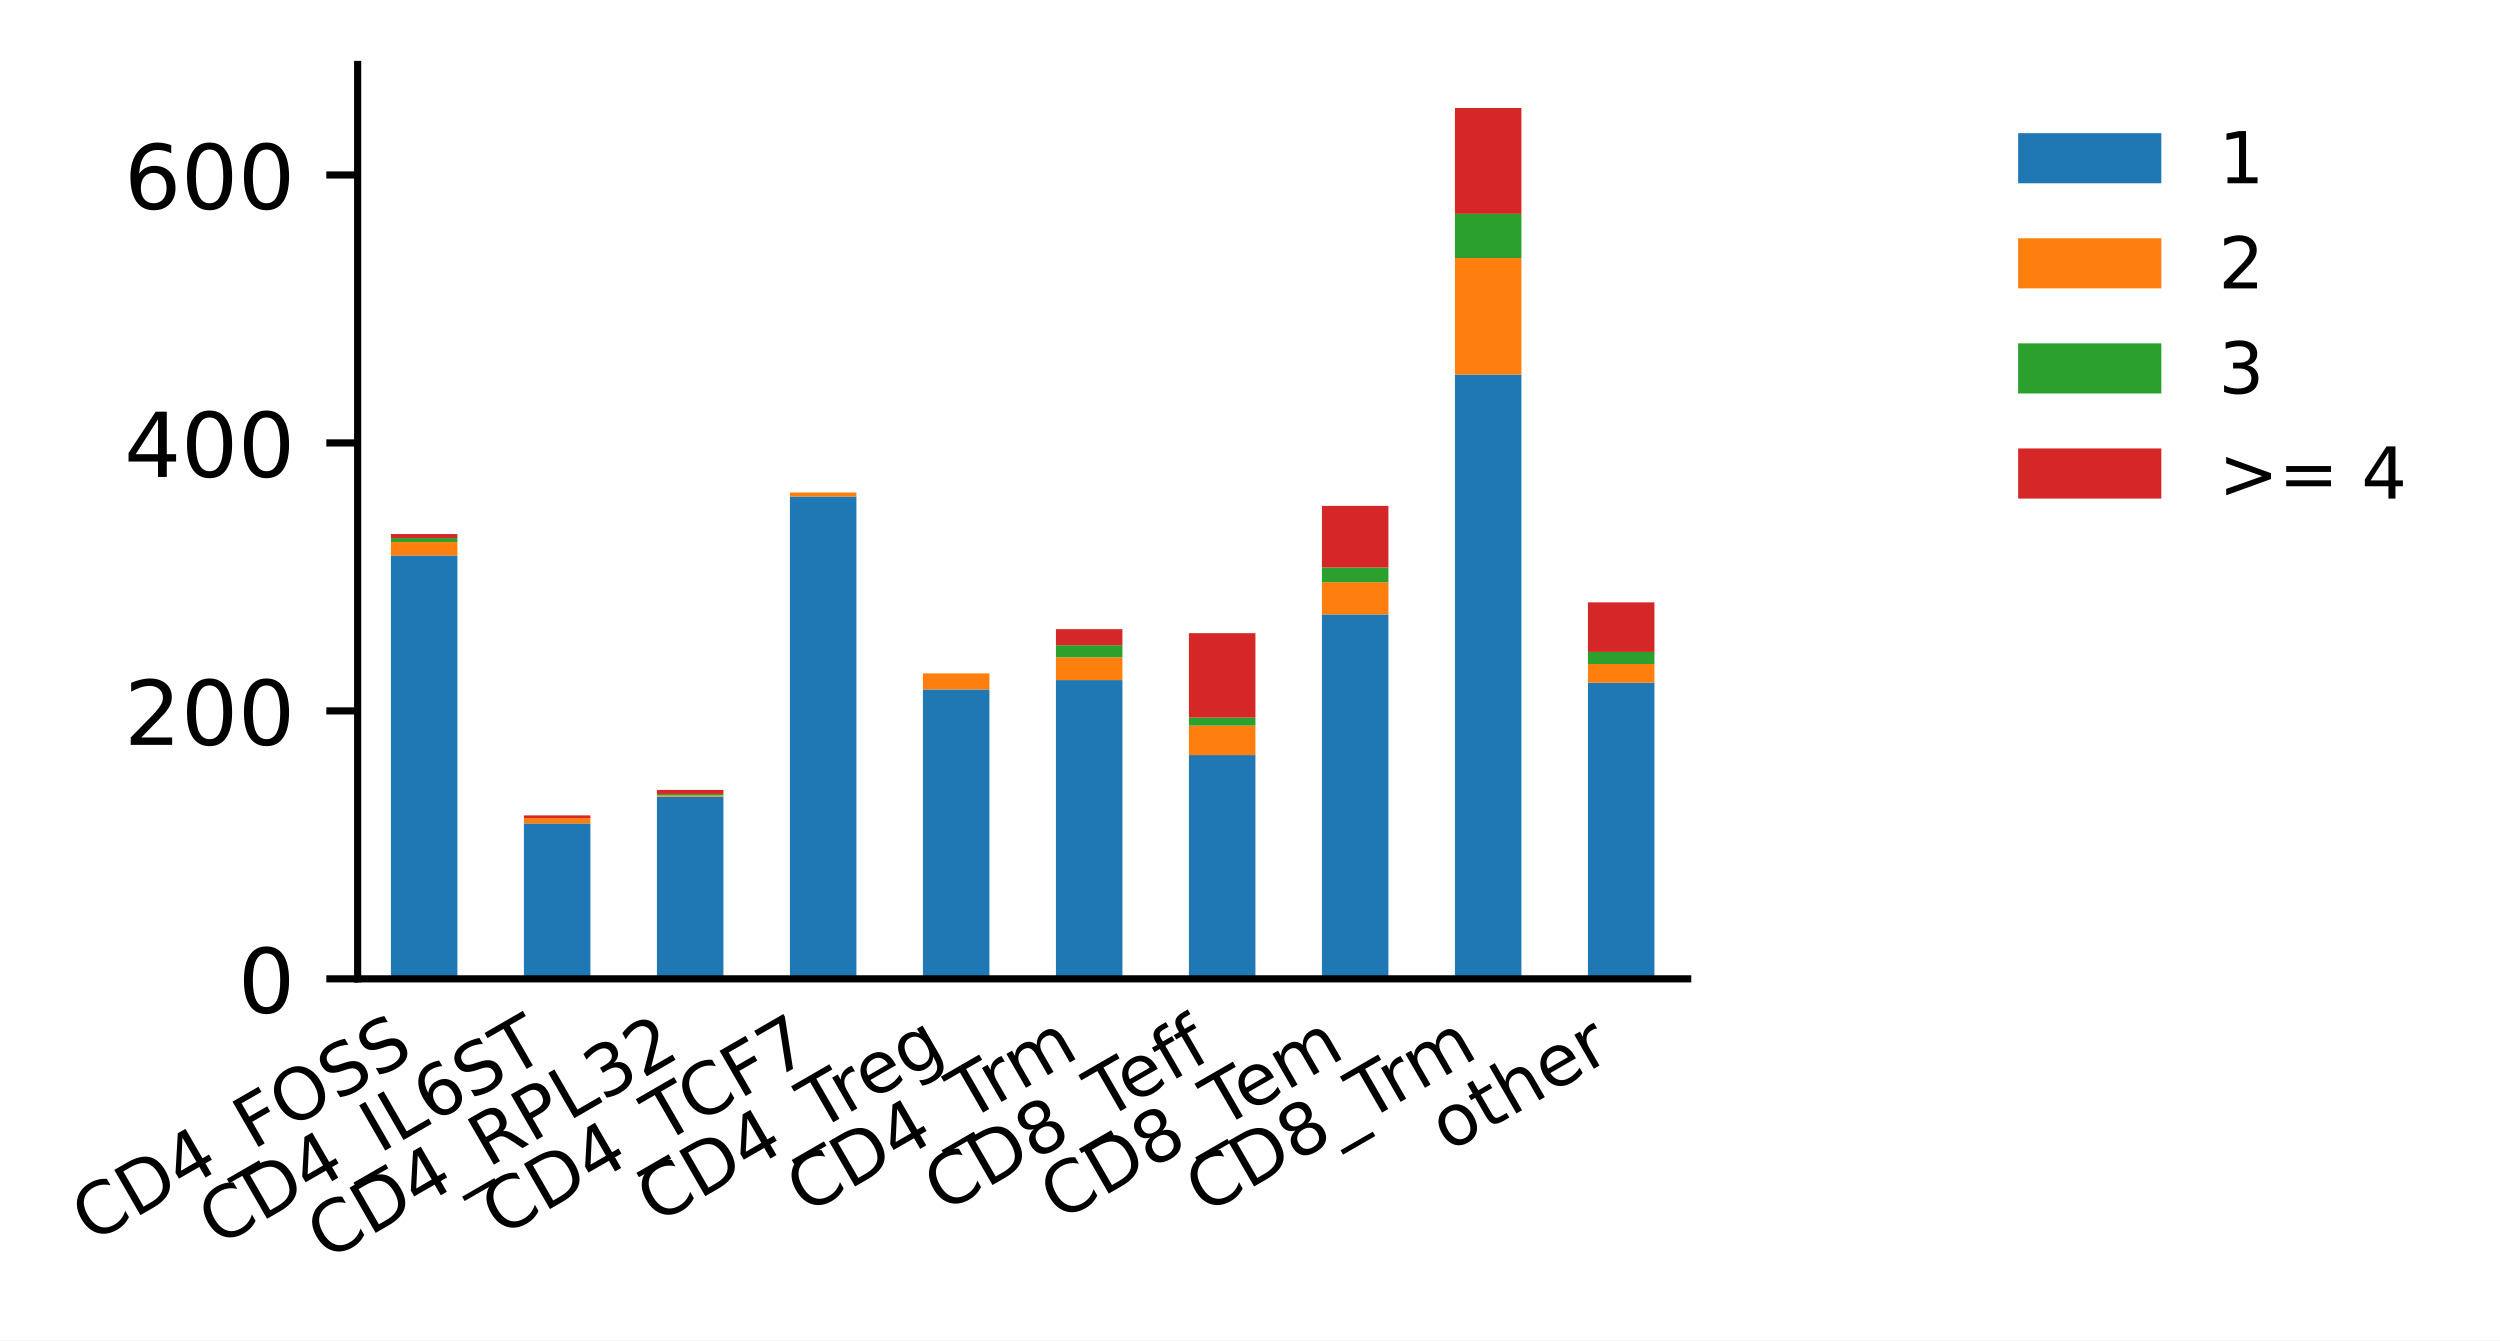
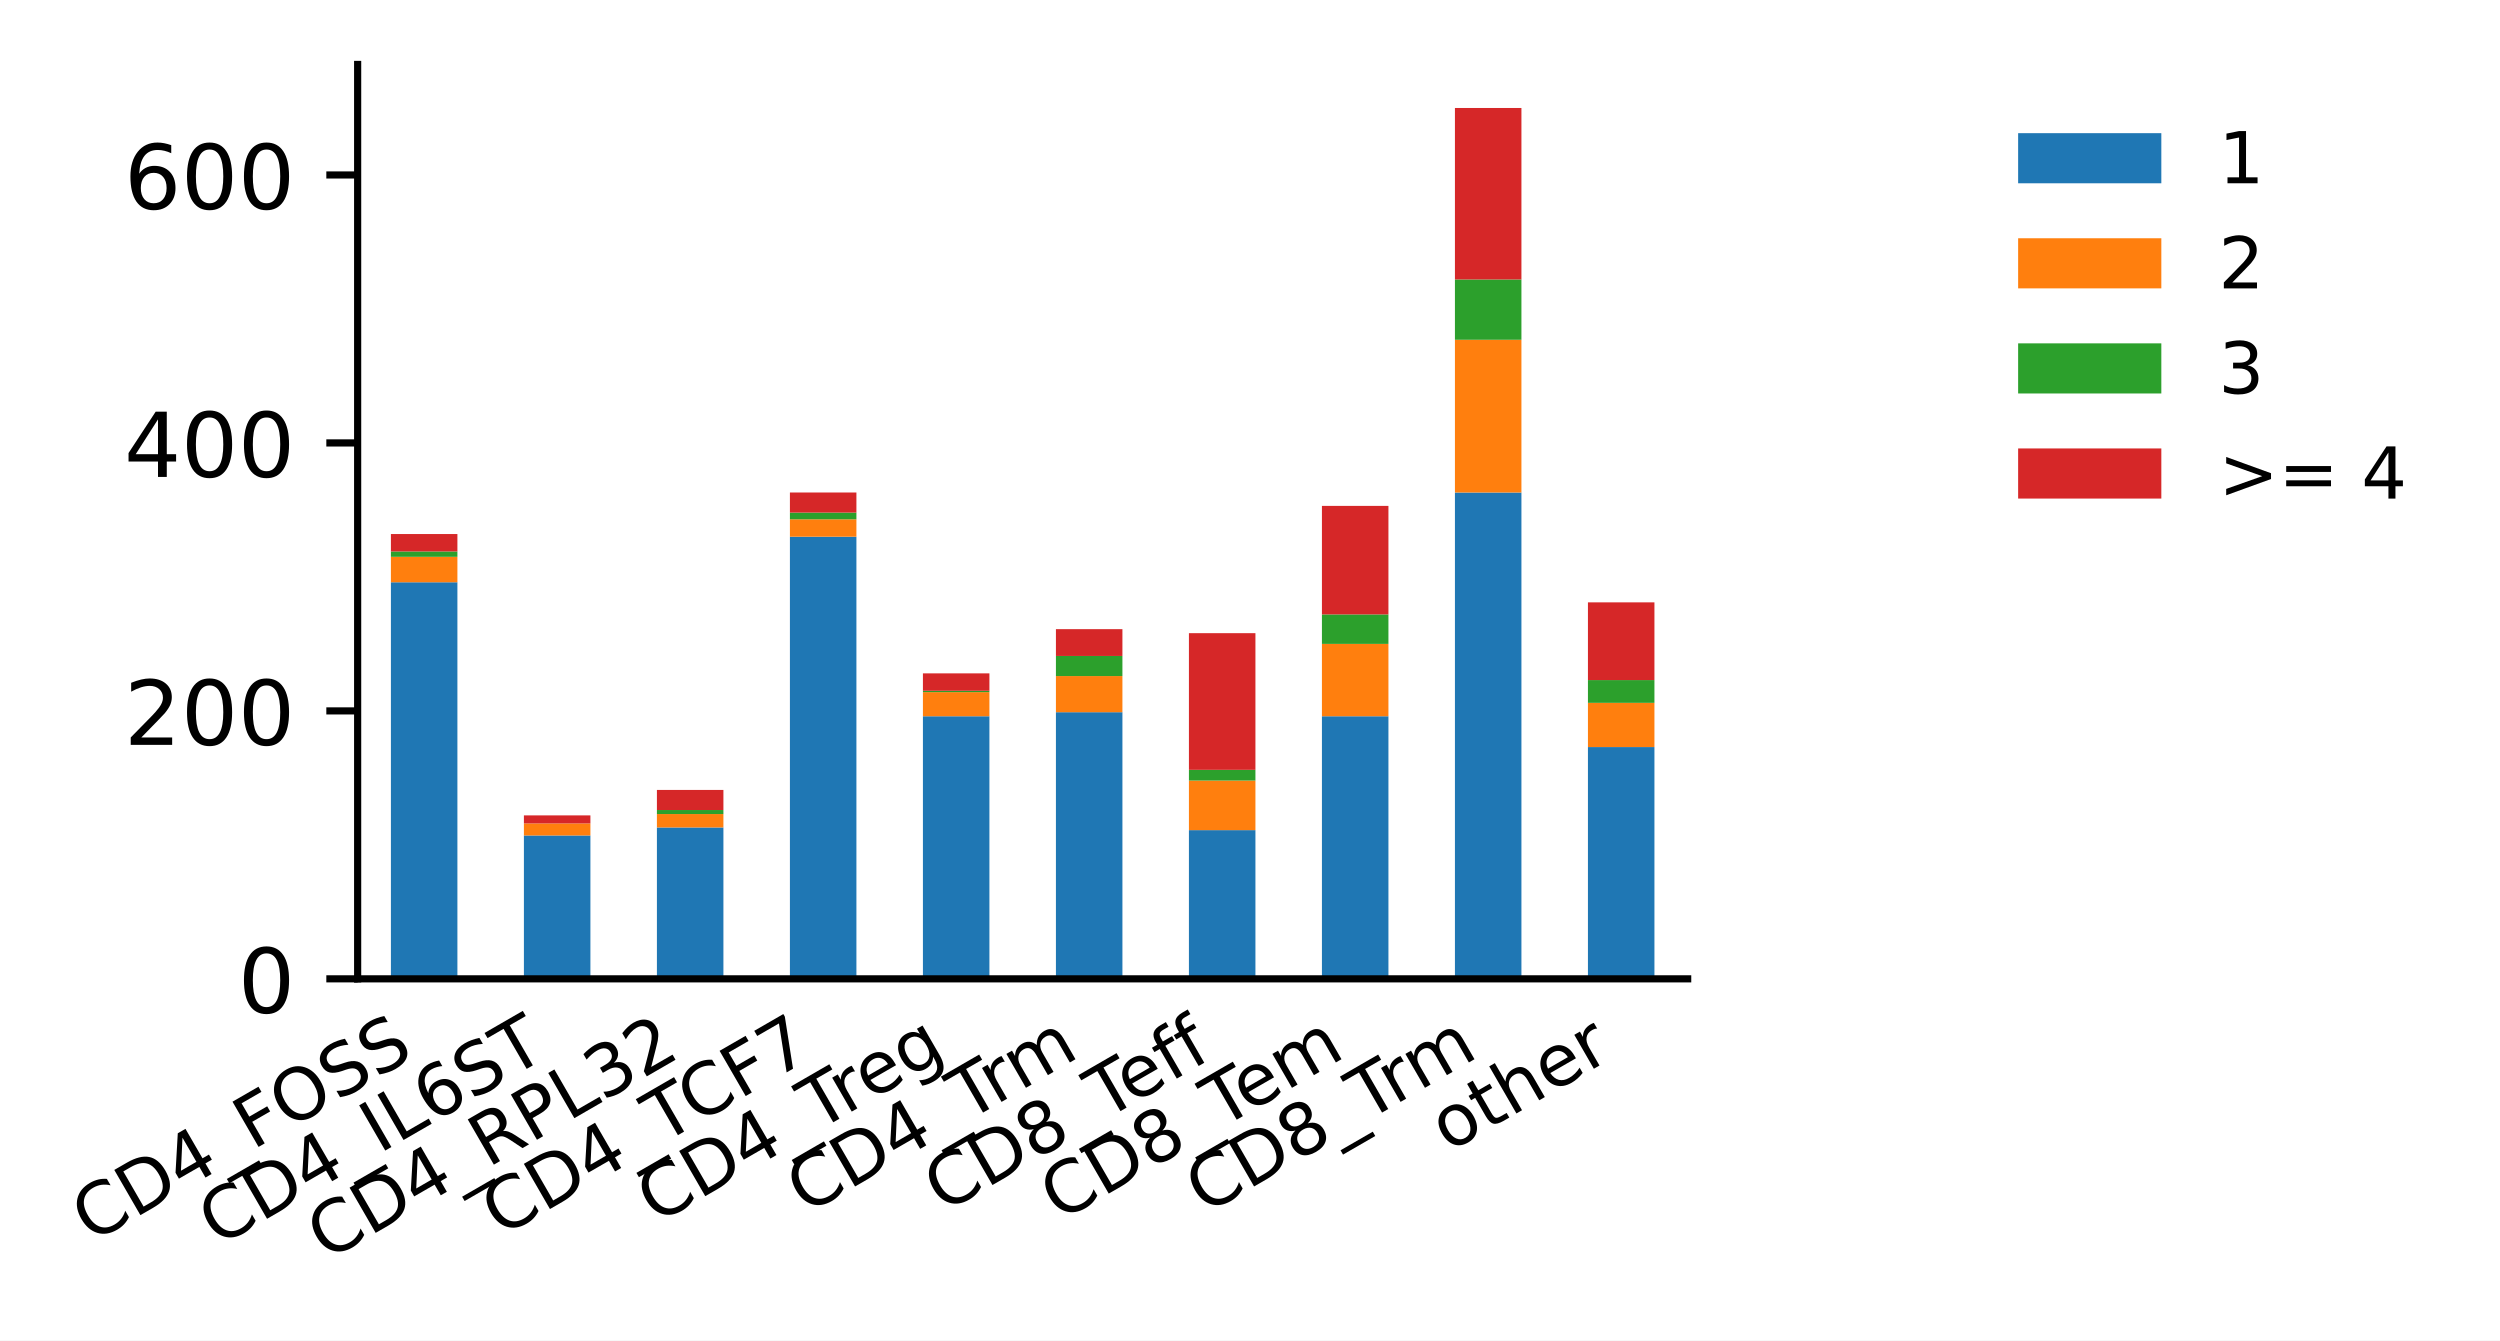
<svg xmlns="http://www.w3.org/2000/svg" xmlns:xlink="http://www.w3.org/1999/xlink" height="149.772pt" version="1.1" viewBox="0 0 279.331 149.772" width="279.331pt">
  <defs>
    <style type="text/css">
*{stroke-linecap:butt;stroke-linejoin:round;}
  </style>
  </defs>
  <g id="figure_1">
    <g id="patch_1">
      <path d="M 0 149.772  L 279.331 149.772  L 279.331 0  L 0 0  z " style="fill:#ffffff;" />
    </g>
    <g id="axes_1">
      <g id="patch_2">
        <path d="M 39.961 109.368  L 188.569 109.368  L 188.569 7.2  L 39.961 7.2  z " style="fill:#ffffff;" />
      </g>
      <g id="patch_3">
-         <path clip-path="url(#p7eb8e0b670)" d="M 43.677 109.368  L 51.107 109.368  L 51.107 62.064  L 43.677 62.064  z " style="fill:#1f77b4;" />
+         <path clip-path="url(#pf965292141)" d="M 43.677 109.368  L 51.107 109.368  L 51.107 65.058  L 43.677 65.058  z " style="fill:#1f77b4;" />
      </g>
      <g id="patch_4">
-         <path clip-path="url(#p7eb8e0b670)" d="M 58.537 109.368  L 65.968 109.368  L 65.968 92.003  L 58.537 92.003  z " style="fill:#1f77b4;" />
+         <path clip-path="url(#pf965292141)" d="M 58.537 109.368  L 65.968 109.368  L 65.968 93.35  L 58.537 93.35  z " style="fill:#1f77b4;" />
      </g>
      <g id="patch_5">
-         <path clip-path="url(#p7eb8e0b670)" d="M 73.398 109.368  L 80.829 109.368  L 80.829 89.009  L 73.398 89.009  z " style="fill:#1f77b4;" />
+         <path clip-path="url(#pf965292141)" d="M 73.398 109.368  L 80.829 109.368  L 80.829 92.452  L 73.398 92.452  z " style="fill:#1f77b4;" />
      </g>
      <g id="patch_6">
-         <path clip-path="url(#p7eb8e0b670)" d="M 88.259 109.368  L 95.689 109.368  L 95.689 55.477  L 88.259 55.477  z " style="fill:#1f77b4;" />
+         <path clip-path="url(#pf965292141)" d="M 88.259 109.368  L 95.689 109.368  L 95.689 59.968  L 88.259 59.968  z " style="fill:#1f77b4;" />
      </g>
      <g id="patch_7">
-         <path clip-path="url(#p7eb8e0b670)" d="M 103.12 109.368  L 110.55 109.368  L 110.55 77.034  L 103.12 77.034  z " style="fill:#1f77b4;" />
+         <path clip-path="url(#pf965292141)" d="M 103.12 109.368  L 110.55 109.368  L 110.55 80.027  L 103.12 80.027  z " style="fill:#1f77b4;" />
      </g>
      <g id="patch_8">
-         <path clip-path="url(#p7eb8e0b670)" d="M 117.981 109.368  L 125.411 109.368  L 125.411 75.986  L 117.981 75.986  z " style="fill:#1f77b4;" />
+         <path clip-path="url(#pf965292141)" d="M 117.981 109.368  L 125.411 109.368  L 125.411 79.578  L 117.981 79.578  z " style="fill:#1f77b4;" />
      </g>
      <g id="patch_9">
-         <path clip-path="url(#p7eb8e0b670)" d="M 132.841 109.368  L 140.272 109.368  L 140.272 84.369  L 132.841 84.369  z " style="fill:#1f77b4;" />
+         <path clip-path="url(#pf965292141)" d="M 132.841 109.368  L 140.272 109.368  L 140.272 92.752  L 132.841 92.752  z " style="fill:#1f77b4;" />
      </g>
      <g id="patch_10">
-         <path clip-path="url(#p7eb8e0b670)" d="M 147.702 109.368  L 155.133 109.368  L 155.133 68.65  L 147.702 68.65  z " style="fill:#1f77b4;" />
+         <path clip-path="url(#pf965292141)" d="M 147.702 109.368  L 155.133 109.368  L 155.133 80.027  L 147.702 80.027  z " style="fill:#1f77b4;" />
      </g>
      <g id="patch_11">
-         <path clip-path="url(#p7eb8e0b670)" d="M 162.563 109.368  L 169.993 109.368  L 169.993 41.855  L 162.563 41.855  z " style="fill:#1f77b4;" />
+         <path clip-path="url(#pf965292141)" d="M 162.563 109.368  L 169.993 109.368  L 169.993 55.028  L 162.563 55.028  z " style="fill:#1f77b4;" />
      </g>
      <g id="patch_12">
-         <path clip-path="url(#p7eb8e0b670)" d="M 177.424 109.368  L 184.854 109.368  L 184.854 76.285  L 177.424 76.285  z " style="fill:#1f77b4;" />
+         <path clip-path="url(#pf965292141)" d="M 177.424 109.368  L 184.854 109.368  L 184.854 83.47  L 177.424 83.47  z " style="fill:#1f77b4;" />
      </g>
      <g id="patch_13">
-         <path clip-path="url(#p7eb8e0b670)" d="M 43.677 62.064  L 51.107 62.064  L 51.107 60.567  L 43.677 60.567  z " style="fill:#ff7f0e;" />
+         <path clip-path="url(#pf965292141)" d="M 43.677 65.058  L 51.107 65.058  L 51.107 62.214  L 43.677 62.214  z " style="fill:#ff7f0e;" />
      </g>
      <g id="patch_14">
-         <path clip-path="url(#p7eb8e0b670)" d="M 58.537 92.003  L 65.968 92.003  L 65.968 91.404  L 58.537 91.404  z " style="fill:#ff7f0e;" />
+         <path clip-path="url(#pf965292141)" d="M 58.537 93.35  L 65.968 93.35  L 65.968 92.003  L 58.537 92.003  z " style="fill:#ff7f0e;" />
      </g>
      <g id="patch_15">
-         <path clip-path="url(#p7eb8e0b670)" d="M 73.398 89.009  L 80.829 89.009  L 80.829 88.86  L 73.398 88.86  z " style="fill:#ff7f0e;" />
+         <path clip-path="url(#pf965292141)" d="M 73.398 92.452  L 80.829 92.452  L 80.829 90.955  L 73.398 90.955  z " style="fill:#ff7f0e;" />
      </g>
      <g id="patch_16">
-         <path clip-path="url(#p7eb8e0b670)" d="M 88.259 55.477  L 95.689 55.477  L 95.689 55.028  L 88.259 55.028  z " style="fill:#ff7f0e;" />
+         <path clip-path="url(#pf965292141)" d="M 88.259 59.968  L 95.689 59.968  L 95.689 58.022  L 88.259 58.022  z " style="fill:#ff7f0e;" />
      </g>
      <g id="patch_17">
-         <path clip-path="url(#p7eb8e0b670)" d="M 103.12 77.034  L 110.55 77.034  L 110.55 75.237  L 103.12 75.237  z " style="fill:#ff7f0e;" />
+         <path clip-path="url(#pf965292141)" d="M 103.12 80.027  L 110.55 80.027  L 110.55 77.333  L 103.12 77.333  z " style="fill:#ff7f0e;" />
      </g>
      <g id="patch_18">
-         <path clip-path="url(#p7eb8e0b670)" d="M 117.981 75.986  L 125.411 75.986  L 125.411 73.441  L 117.981 73.441  z " style="fill:#ff7f0e;" />
+         <path clip-path="url(#pf965292141)" d="M 117.981 79.578  L 125.411 79.578  L 125.411 75.537  L 117.981 75.537  z " style="fill:#ff7f0e;" />
      </g>
      <g id="patch_19">
-         <path clip-path="url(#p7eb8e0b670)" d="M 132.841 84.369  L 140.272 84.369  L 140.272 81.075  L 132.841 81.075  z " style="fill:#ff7f0e;" />
+         <path clip-path="url(#pf965292141)" d="M 132.841 92.752  L 140.272 92.752  L 140.272 87.213  L 132.841 87.213  z " style="fill:#ff7f0e;" />
      </g>
      <g id="patch_20">
-         <path clip-path="url(#p7eb8e0b670)" d="M 147.702 68.65  L 155.133 68.65  L 155.133 65.058  L 147.702 65.058  z " style="fill:#ff7f0e;" />
+         <path clip-path="url(#pf965292141)" d="M 147.702 80.027  L 155.133 80.027  L 155.133 71.944  L 147.702 71.944  z " style="fill:#ff7f0e;" />
      </g>
      <g id="patch_21">
-         <path clip-path="url(#p7eb8e0b670)" d="M 162.563 41.855  L 169.993 41.855  L 169.993 28.831  L 162.563 28.831  z " style="fill:#ff7f0e;" />
+         <path clip-path="url(#pf965292141)" d="M 162.563 55.028  L 169.993 55.028  L 169.993 37.963  L 162.563 37.963  z " style="fill:#ff7f0e;" />
      </g>
      <g id="patch_22">
-         <path clip-path="url(#p7eb8e0b670)" d="M 177.424 76.285  L 184.854 76.285  L 184.854 74.189  L 177.424 74.189  z " style="fill:#ff7f0e;" />
+         <path clip-path="url(#pf965292141)" d="M 177.424 83.47  L 184.854 83.47  L 184.854 78.53  L 177.424 78.53  z " style="fill:#ff7f0e;" />
      </g>
      <g id="patch_23">
-         <path clip-path="url(#p7eb8e0b670)" d="M 43.677 60.567  L 51.107 60.567  L 51.107 60.118  L 43.677 60.118  z " style="fill:#2ca02c;" />
+         <path clip-path="url(#pf965292141)" d="M 43.677 62.214  L 51.107 62.214  L 51.107 61.615  L 43.677 61.615  z " style="fill:#2ca02c;" />
      </g>
      <g id="patch_24">
-         <path clip-path="url(#p7eb8e0b670)" d="M 58.537 109.368  L 65.968 109.368  L 65.968 109.368  L 58.537 109.368  z " style="fill:#2ca02c;" />
+         <path clip-path="url(#pf965292141)" d="M 58.537 109.368  L 65.968 109.368  L 65.968 109.368  L 58.537 109.368  z " style="fill:#2ca02c;" />
      </g>
      <g id="patch_25">
-         <path clip-path="url(#p7eb8e0b670)" d="M 73.398 88.86  L 80.829 88.86  L 80.829 88.71  L 73.398 88.71  z " style="fill:#2ca02c;" />
+         <path clip-path="url(#pf965292141)" d="M 73.398 90.955  L 80.829 90.955  L 80.829 90.506  L 73.398 90.506  z " style="fill:#2ca02c;" />
      </g>
      <g id="patch_26">
-         <path clip-path="url(#p7eb8e0b670)" d="M 88.259 109.368  L 95.689 109.368  L 95.689 109.368  L 88.259 109.368  z " style="fill:#2ca02c;" />
+         <path clip-path="url(#pf965292141)" d="M 88.259 58.022  L 95.689 58.022  L 95.689 57.274  L 88.259 57.274  z " style="fill:#2ca02c;" />
      </g>
      <g id="patch_27">
-         <path clip-path="url(#p7eb8e0b670)" d="M 103.12 109.368  L 110.55 109.368  L 110.55 109.368  L 103.12 109.368  z " style="fill:#2ca02c;" />
+         <path clip-path="url(#pf965292141)" d="M 103.12 77.333  L 110.55 77.333  L 110.55 77.183  L 103.12 77.183  z " style="fill:#2ca02c;" />
      </g>
      <g id="patch_28">
-         <path clip-path="url(#p7eb8e0b670)" d="M 117.981 73.441  L 125.411 73.441  L 125.411 72.094  L 117.981 72.094  z " style="fill:#2ca02c;" />
+         <path clip-path="url(#pf965292141)" d="M 117.981 75.537  L 125.411 75.537  L 125.411 73.291  L 117.981 73.291  z " style="fill:#2ca02c;" />
      </g>
      <g id="patch_29">
-         <path clip-path="url(#p7eb8e0b670)" d="M 132.841 81.075  L 140.272 81.075  L 140.272 80.177  L 132.841 80.177  z " style="fill:#2ca02c;" />
+         <path clip-path="url(#pf965292141)" d="M 132.841 87.213  L 140.272 87.213  L 140.272 86.015  L 132.841 86.015  z " style="fill:#2ca02c;" />
      </g>
      <g id="patch_30">
-         <path clip-path="url(#p7eb8e0b670)" d="M 147.702 65.058  L 155.133 65.058  L 155.133 63.411  L 147.702 63.411  z " style="fill:#2ca02c;" />
+         <path clip-path="url(#pf965292141)" d="M 147.702 71.944  L 155.133 71.944  L 155.133 68.65  L 147.702 68.65  z " style="fill:#2ca02c;" />
      </g>
      <g id="patch_31">
-         <path clip-path="url(#p7eb8e0b670)" d="M 162.563 28.831  L 169.993 28.831  L 169.993 23.891  L 162.563 23.891  z " style="fill:#2ca02c;" />
+         <path clip-path="url(#pf965292141)" d="M 162.563 37.963  L 169.993 37.963  L 169.993 31.226  L 162.563 31.226  z " style="fill:#2ca02c;" />
      </g>
      <g id="patch_32">
-         <path clip-path="url(#p7eb8e0b670)" d="M 177.424 74.189  L 184.854 74.189  L 184.854 72.842  L 177.424 72.842  z " style="fill:#2ca02c;" />
+         <path clip-path="url(#pf965292141)" d="M 177.424 78.53  L 184.854 78.53  L 184.854 75.986  L 177.424 75.986  z " style="fill:#2ca02c;" />
      </g>
      <g id="patch_33">
-         <path clip-path="url(#p7eb8e0b670)" d="M 43.677 60.118  L 51.107 60.118  L 51.107 59.669  L 43.677 59.669  z " style="fill:#d62728;" />
+         <path clip-path="url(#pf965292141)" d="M 43.677 61.615  L 51.107 61.615  L 51.107 59.669  L 43.677 59.669  z " style="fill:#d62728;" />
      </g>
      <g id="patch_34">
-         <path clip-path="url(#p7eb8e0b670)" d="M 58.537 91.404  L 65.968 91.404  L 65.968 91.105  L 58.537 91.105  z " style="fill:#d62728;" />
+         <path clip-path="url(#pf965292141)" d="M 58.537 92.003  L 65.968 92.003  L 65.968 91.105  L 58.537 91.105  z " style="fill:#d62728;" />
      </g>
      <g id="patch_35">
-         <path clip-path="url(#p7eb8e0b670)" d="M 73.398 88.71  L 80.829 88.71  L 80.829 88.261  L 73.398 88.261  z " style="fill:#d62728;" />
+         <path clip-path="url(#pf965292141)" d="M 73.398 90.506  L 80.829 90.506  L 80.829 88.261  L 73.398 88.261  z " style="fill:#d62728;" />
      </g>
      <g id="patch_36">
-         <path clip-path="url(#p7eb8e0b670)" d="M 88.259 109.368  L 95.689 109.368  L 95.689 109.368  L 88.259 109.368  z " style="fill:#d62728;" />
+         <path clip-path="url(#pf965292141)" d="M 88.259 57.274  L 95.689 57.274  L 95.689 55.028  L 88.259 55.028  z " style="fill:#d62728;" />
      </g>
      <g id="patch_37">
-         <path clip-path="url(#p7eb8e0b670)" d="M 103.12 109.368  L 110.55 109.368  L 110.55 109.368  L 103.12 109.368  z " style="fill:#d62728;" />
+         <path clip-path="url(#pf965292141)" d="M 103.12 77.183  L 110.55 77.183  L 110.55 75.237  L 103.12 75.237  z " style="fill:#d62728;" />
      </g>
      <g id="patch_38">
-         <path clip-path="url(#p7eb8e0b670)" d="M 117.981 72.094  L 125.411 72.094  L 125.411 70.297  L 117.981 70.297  z " style="fill:#d62728;" />
+         <path clip-path="url(#pf965292141)" d="M 117.981 73.291  L 125.411 73.291  L 125.411 70.297  L 117.981 70.297  z " style="fill:#d62728;" />
      </g>
      <g id="patch_39">
-         <path clip-path="url(#p7eb8e0b670)" d="M 132.841 80.177  L 140.272 80.177  L 140.272 70.746  L 132.841 70.746  z " style="fill:#d62728;" />
+         <path clip-path="url(#pf965292141)" d="M 132.841 86.015  L 140.272 86.015  L 140.272 70.746  L 132.841 70.746  z " style="fill:#d62728;" />
      </g>
      <g id="patch_40">
-         <path clip-path="url(#p7eb8e0b670)" d="M 147.702 63.411  L 155.133 63.411  L 155.133 56.525  L 147.702 56.525  z " style="fill:#d62728;" />
+         <path clip-path="url(#pf965292141)" d="M 147.702 68.65  L 155.133 68.65  L 155.133 56.525  L 147.702 56.525  z " style="fill:#d62728;" />
      </g>
      <g id="patch_41">
-         <path clip-path="url(#p7eb8e0b670)" d="M 162.563 23.891  L 169.993 23.891  L 169.993 12.065  L 162.563 12.065  z " style="fill:#d62728;" />
+         <path clip-path="url(#pf965292141)" d="M 162.563 31.226  L 169.993 31.226  L 169.993 12.065  L 162.563 12.065  z " style="fill:#d62728;" />
      </g>
      <g id="patch_42">
-         <path clip-path="url(#p7eb8e0b670)" d="M 177.424 72.842  L 184.854 72.842  L 184.854 67.303  L 177.424 67.303  z " style="fill:#d62728;" />
+         <path clip-path="url(#pf965292141)" d="M 177.424 75.986  L 184.854 75.986  L 184.854 67.303  L 177.424 67.303  z " style="fill:#d62728;" />
      </g>
      <g id="matplotlib.axis_1">
        <g id="xtick_1">
          <g id="line2d_1" />
          <g id="text_1">
            <defs>
              <path d="M 64.406 67.281  L 64.406 56.891  Q 59.422 61.531 53.781 63.812  Q 48.141 66.109 41.797 66.109  Q 29.297 66.109 22.656 58.469  Q 16.016 50.828 16.016 36.375  Q 16.016 21.969 22.656 14.328  Q 29.297 6.688 41.797 6.688  Q 48.141 6.688 53.781 8.984  Q 59.422 11.281 64.406 15.922  L 64.406 5.609  Q 59.234 2.094 53.438 0.328  Q 47.656 -1.422 41.219 -1.422  Q 24.656 -1.422 15.125 8.703  Q 5.609 18.844 5.609 36.375  Q 5.609 53.953 15.125 64.078  Q 24.656 74.219 41.219 74.219  Q 47.75 74.219 53.531 72.484  Q 59.328 70.75 64.406 67.281  z " id="DejaVuSans-67" />
              <path d="M 19.672 64.797  L 19.672 8.109  L 31.594 8.109  Q 46.688 8.109 53.688 14.938  Q 60.688 21.781 60.688 36.531  Q 60.688 51.172 53.688 57.984  Q 46.688 64.797 31.594 64.797  z M 9.812 72.906  L 30.078 72.906  Q 51.266 72.906 61.172 64.094  Q 71.094 55.281 71.094 36.531  Q 71.094 17.672 61.125 8.828  Q 51.172 0 30.078 0  L 9.812 0  z " id="DejaVuSans-68" />
              <path d="M 37.797 64.312  L 12.891 25.391  L 37.797 25.391  z M 35.203 72.906  L 47.609 72.906  L 47.609 25.391  L 58.016 25.391  L 58.016 17.188  L 47.609 17.188  L 47.609 0  L 37.797 0  L 37.797 17.188  L 4.891 17.188  L 4.891 26.703  z " id="DejaVuSans-52" />
              <path d="M 50.984 -16.609  L 50.984 -23.578  L -0.984 -23.578  L -0.984 -16.609  z " id="DejaVuSans-95" />
              <path d="M 9.812 72.906  L 51.703 72.906  L 51.703 64.594  L 19.672 64.594  L 19.672 43.109  L 48.578 43.109  L 48.578 34.812  L 19.672 34.812  L 19.672 0  L 9.812 0  z " id="DejaVuSans-70" />
              <path d="M 39.406 66.219  Q 28.656 66.219 22.328 58.203  Q 16.016 50.203 16.016 36.375  Q 16.016 22.609 22.328 14.594  Q 28.656 6.594 39.406 6.594  Q 50.141 6.594 56.422 14.594  Q 62.703 22.609 62.703 36.375  Q 62.703 50.203 56.422 58.203  Q 50.141 66.219 39.406 66.219  z M 39.406 74.219  Q 54.734 74.219 63.906 63.938  Q 73.094 53.656 73.094 36.375  Q 73.094 19.141 63.906 8.859  Q 54.734 -1.422 39.406 -1.422  Q 24.031 -1.422 14.812 8.828  Q 5.609 19.094 5.609 36.375  Q 5.609 53.656 14.812 63.938  Q 24.031 74.219 39.406 74.219  z " id="DejaVuSans-79" />
              <path d="M 53.516 70.516  L 53.516 60.891  Q 47.906 63.578 42.922 64.891  Q 37.938 66.219 33.297 66.219  Q 25.25 66.219 20.875 63.094  Q 16.5 59.969 16.5 54.203  Q 16.5 49.359 19.406 46.891  Q 22.312 44.438 30.422 42.922  L 36.375 41.703  Q 47.406 39.594 52.656 34.297  Q 57.906 29 57.906 20.125  Q 57.906 9.516 50.797 4.047  Q 43.703 -1.422 29.984 -1.422  Q 24.812 -1.422 18.969 -0.25  Q 13.141 0.922 6.891 3.219  L 6.891 13.375  Q 12.891 10.016 18.656 8.297  Q 24.422 6.594 29.984 6.594  Q 38.422 6.594 43.016 9.906  Q 47.609 13.234 47.609 19.391  Q 47.609 24.75 44.312 27.781  Q 41.016 30.812 33.5 32.328  L 27.484 33.5  Q 16.453 35.688 11.516 40.375  Q 6.594 45.062 6.594 53.422  Q 6.594 63.094 13.406 68.656  Q 20.219 74.219 32.172 74.219  Q 37.312 74.219 42.625 73.281  Q 47.953 72.359 53.516 70.516  z " id="DejaVuSans-83" />
            </defs>
            <g transform="translate(10.16875 138.9563)rotate(-30)scale(0.08 -0.08)">
              <use xlink:href="#DejaVuSans-67" />
              <use x="69.824" xlink:href="#DejaVuSans-68" />
              <use x="146.826" xlink:href="#DejaVuSans-52" />
              <use x="210.449" xlink:href="#DejaVuSans-95" />
              <use x="260.449" xlink:href="#DejaVuSans-70" />
              <use x="317.969" xlink:href="#DejaVuSans-79" />
              <use x="396.68" xlink:href="#DejaVuSans-83" />
              <use x="460.156" xlink:href="#DejaVuSans-83" />
            </g>
          </g>
        </g>
        <g id="xtick_2">
          <g id="line2d_2" />
          <g id="text_2">
            <defs>
              <path d="M 9.812 72.906  L 19.672 72.906  L 19.672 0  L 9.812 0  z " id="DejaVuSans-73" />
              <path d="M 9.812 72.906  L 19.672 72.906  L 19.672 8.297  L 55.172 8.297  L 55.172 0  L 9.812 0  z " id="DejaVuSans-76" />
              <path d="M 33.016 40.375  Q 26.375 40.375 22.484 35.828  Q 18.609 31.297 18.609 23.391  Q 18.609 15.531 22.484 10.953  Q 26.375 6.391 33.016 6.391  Q 39.656 6.391 43.531 10.953  Q 47.406 15.531 47.406 23.391  Q 47.406 31.297 43.531 35.828  Q 39.656 40.375 33.016 40.375  z M 52.594 71.297  L 52.594 62.312  Q 48.875 64.062 45.094 64.984  Q 41.312 65.922 37.594 65.922  Q 27.828 65.922 22.672 59.328  Q 17.531 52.734 16.797 39.406  Q 19.672 43.656 24.016 45.922  Q 28.375 48.188 33.594 48.188  Q 44.578 48.188 50.953 41.516  Q 57.328 34.859 57.328 23.391  Q 57.328 12.156 50.688 5.359  Q 44.047 -1.422 33.016 -1.422  Q 20.359 -1.422 13.672 8.266  Q 6.984 17.969 6.984 36.375  Q 6.984 53.656 15.188 63.938  Q 23.391 74.219 37.203 74.219  Q 40.922 74.219 44.703 73.484  Q 48.484 72.75 52.594 71.297  z " id="DejaVuSans-54" />
              <path d="M -0.297 72.906  L 61.375 72.906  L 61.375 64.594  L 35.5 64.594  L 35.5 0  L 25.594 0  L 25.594 64.594  L -0.297 64.594  z " id="DejaVuSans-84" />
            </defs>
            <g transform="translate(24.32266 139.3644)rotate(-30)scale(0.08 -0.08)">
              <use xlink:href="#DejaVuSans-67" />
              <use x="69.824" xlink:href="#DejaVuSans-68" />
              <use x="146.826" xlink:href="#DejaVuSans-52" />
              <use x="210.449" xlink:href="#DejaVuSans-95" />
              <use x="260.449" xlink:href="#DejaVuSans-73" />
              <use x="289.941" xlink:href="#DejaVuSans-76" />
              <use x="345.654" xlink:href="#DejaVuSans-54" />
              <use x="409.277" xlink:href="#DejaVuSans-83" />
              <use x="472.754" xlink:href="#DejaVuSans-84" />
            </g>
          </g>
        </g>
        <g id="xtick_3">
          <g id="line2d_3" />
          <g id="text_3">
            <defs>
              <path d="M 44.391 34.188  Q 47.562 33.109 50.562 29.594  Q 53.562 26.078 56.594 19.922  L 66.609 0  L 56 0  L 46.688 18.703  Q 43.062 26.031 39.672 28.422  Q 36.281 30.812 30.422 30.812  L 19.672 30.812  L 19.672 0  L 9.812 0  L 9.812 72.906  L 32.078 72.906  Q 44.578 72.906 50.734 67.672  Q 56.891 62.453 56.891 51.906  Q 56.891 45.016 53.688 40.469  Q 50.484 35.938 44.391 34.188  z M 19.672 64.797  L 19.672 38.922  L 32.078 38.922  Q 39.203 38.922 42.844 42.219  Q 46.484 45.516 46.484 51.906  Q 46.484 58.297 42.844 61.547  Q 39.203 64.797 32.078 64.797  z " id="DejaVuSans-82" />
              <path d="M 19.672 64.797  L 19.672 37.406  L 32.078 37.406  Q 38.969 37.406 42.719 40.969  Q 46.484 44.531 46.484 51.125  Q 46.484 57.672 42.719 61.234  Q 38.969 64.797 32.078 64.797  z M 9.812 72.906  L 32.078 72.906  Q 44.344 72.906 50.609 67.359  Q 56.891 61.812 56.891 51.125  Q 56.891 40.328 50.609 34.812  Q 44.344 29.297 32.078 29.297  L 19.672 29.297  L 19.672 0  L 9.812 0  z " id="DejaVuSans-80" />
              <path d="M 40.578 39.312  Q 47.656 37.797 51.625 33  Q 55.609 28.219 55.609 21.188  Q 55.609 10.406 48.188 4.484  Q 40.766 -1.422 27.094 -1.422  Q 22.516 -1.422 17.656 -0.516  Q 12.797 0.391 7.625 2.203  L 7.625 11.719  Q 11.719 9.328 16.594 8.109  Q 21.484 6.891 26.812 6.891  Q 36.078 6.891 40.938 10.547  Q 45.797 14.203 45.797 21.188  Q 45.797 27.641 41.281 31.266  Q 36.766 34.906 28.719 34.906  L 20.219 34.906  L 20.219 43.016  L 29.109 43.016  Q 36.375 43.016 40.234 45.922  Q 44.094 48.828 44.094 54.297  Q 44.094 59.906 40.109 62.906  Q 36.141 65.922 28.719 65.922  Q 24.656 65.922 20.016 65.031  Q 15.375 64.156 9.812 62.312  L 9.812 71.094  Q 15.438 72.656 20.344 73.438  Q 25.25 74.219 29.594 74.219  Q 40.828 74.219 47.359 69.109  Q 53.906 64.016 53.906 55.328  Q 53.906 49.266 50.438 45.094  Q 46.969 40.922 40.578 39.312  z " id="DejaVuSans-51" />
              <path d="M 19.188 8.297  L 53.609 8.297  L 53.609 0  L 7.328 0  L 7.328 8.297  Q 12.938 14.109 22.625 23.891  Q 32.328 33.688 34.812 36.531  Q 39.547 41.844 41.422 45.531  Q 43.312 49.219 43.312 52.781  Q 43.312 58.594 39.234 62.25  Q 35.156 65.922 28.609 65.922  Q 23.969 65.922 18.812 64.312  Q 13.672 62.703 7.812 59.422  L 7.812 69.391  Q 13.766 71.781 18.938 73  Q 24.125 74.219 28.422 74.219  Q 39.75 74.219 46.484 68.547  Q 53.219 62.891 53.219 53.422  Q 53.219 48.922 51.531 44.891  Q 49.859 40.875 45.406 35.406  Q 44.188 33.984 37.641 27.219  Q 31.109 20.453 19.188 8.297  z " id="DejaVuSans-50" />
            </defs>
            <g transform="translate(36.45764 140.9382)rotate(-30)scale(0.08 -0.08)">
              <use xlink:href="#DejaVuSans-67" />
              <use x="69.824" xlink:href="#DejaVuSans-68" />
              <use x="146.826" xlink:href="#DejaVuSans-52" />
              <use x="210.449" xlink:href="#DejaVuSans-95" />
              <use x="260.449" xlink:href="#DejaVuSans-82" />
              <use x="329.932" xlink:href="#DejaVuSans-80" />
              <use x="390.234" xlink:href="#DejaVuSans-76" />
              <use x="445.947" xlink:href="#DejaVuSans-51" />
              <use x="509.57" xlink:href="#DejaVuSans-50" />
            </g>
          </g>
        </g>
        <g id="xtick_4">
          <g id="line2d_4" />
          <g id="text_4">
            <defs>
              <path d="M 8.203 72.906  L 55.078 72.906  L 55.078 68.703  L 28.609 0  L 18.312 0  L 43.219 64.594  L 8.203 64.594  z " id="DejaVuSans-55" />
            </defs>
            <g transform="translate(55.93111 138.275)rotate(-30)scale(0.08 -0.08)">
              <use xlink:href="#DejaVuSans-67" />
              <use x="69.824" xlink:href="#DejaVuSans-68" />
              <use x="146.826" xlink:href="#DejaVuSans-52" />
              <use x="210.449" xlink:href="#DejaVuSans-95" />
              <use x="260.449" xlink:href="#DejaVuSans-84" />
              <use x="315.658" xlink:href="#DejaVuSans-67" />
              <use x="385.482" xlink:href="#DejaVuSans-70" />
              <use x="443.002" xlink:href="#DejaVuSans-55" />
            </g>
          </g>
        </g>
        <g id="xtick_5">
          <g id="line2d_5" />
          <g id="text_5">
            <defs>
              <path d="M 41.109 46.297  Q 39.594 47.172 37.812 47.578  Q 36.031 48 33.891 48  Q 26.266 48 22.188 43.047  Q 18.109 38.094 18.109 28.812  L 18.109 0  L 9.078 0  L 9.078 54.688  L 18.109 54.688  L 18.109 46.188  Q 20.953 51.172 25.484 53.578  Q 30.031 56 36.531 56  Q 37.453 56 38.578 55.875  Q 39.703 55.766 41.062 55.516  z " id="DejaVuSans-114" />
              <path d="M 56.203 29.594  L 56.203 25.203  L 14.891 25.203  Q 15.484 15.922 20.484 11.062  Q 25.484 6.203 34.422 6.203  Q 39.594 6.203 44.453 7.469  Q 49.312 8.734 54.109 11.281  L 54.109 2.781  Q 49.266 0.734 44.188 -0.344  Q 39.109 -1.422 33.891 -1.422  Q 20.797 -1.422 13.156 6.188  Q 5.516 13.812 5.516 26.812  Q 5.516 40.234 12.766 48.109  Q 20.016 56 32.328 56  Q 43.359 56 49.781 48.891  Q 56.203 41.797 56.203 29.594  z M 47.219 32.234  Q 47.125 39.594 43.094 43.984  Q 39.062 48.391 32.422 48.391  Q 24.906 48.391 20.391 44.141  Q 15.875 39.891 15.188 32.172  z " id="DejaVuSans-101" />
              <path d="M 45.406 27.984  Q 45.406 37.75 41.375 43.109  Q 37.359 48.484 30.078 48.484  Q 22.859 48.484 18.828 43.109  Q 14.797 37.75 14.797 27.984  Q 14.797 18.266 18.828 12.891  Q 22.859 7.516 30.078 7.516  Q 37.359 7.516 41.375 12.891  Q 45.406 18.266 45.406 27.984  z M 54.391 6.781  Q 54.391 -7.172 48.188 -13.984  Q 42 -20.797 29.203 -20.797  Q 24.469 -20.797 20.266 -20.094  Q 16.062 -19.391 12.109 -17.922  L 12.109 -9.188  Q 16.062 -11.328 19.922 -12.344  Q 23.781 -13.375 27.781 -13.375  Q 36.625 -13.375 41.016 -8.766  Q 45.406 -4.156 45.406 5.172  L 45.406 9.625  Q 42.625 4.781 38.281 2.391  Q 33.938 0 27.875 0  Q 17.828 0 11.672 7.656  Q 5.516 15.328 5.516 27.984  Q 5.516 40.672 11.672 48.328  Q 17.828 56 27.875 56  Q 33.938 56 38.281 53.609  Q 42.625 51.219 45.406 46.391  L 45.406 54.688  L 54.391 54.688  z " id="DejaVuSans-103" />
            </defs>
            <g transform="translate(73.2839 136.8363)rotate(-30)scale(0.08 -0.08)">
              <use xlink:href="#DejaVuSans-67" />
              <use x="69.824" xlink:href="#DejaVuSans-68" />
              <use x="146.826" xlink:href="#DejaVuSans-52" />
              <use x="210.449" xlink:href="#DejaVuSans-95" />
              <use x="260.449" xlink:href="#DejaVuSans-84" />
              <use x="306.783" xlink:href="#DejaVuSans-114" />
              <use x="345.646" xlink:href="#DejaVuSans-101" />
              <use x="407.17" xlink:href="#DejaVuSans-103" />
            </g>
          </g>
        </g>
        <g id="xtick_6">
          <g id="line2d_6" />
          <g id="text_6">
            <defs>
              <path d="M 52 44.188  Q 55.375 50.25 60.062 53.125  Q 64.75 56 71.094 56  Q 79.641 56 84.281 50.016  Q 88.922 44.047 88.922 33.016  L 88.922 0  L 79.891 0  L 79.891 32.719  Q 79.891 40.578 77.094 44.375  Q 74.312 48.188 68.609 48.188  Q 61.625 48.188 57.562 43.547  Q 53.516 38.922 53.516 30.906  L 53.516 0  L 44.484 0  L 44.484 32.719  Q 44.484 40.625 41.703 44.406  Q 38.922 48.188 33.109 48.188  Q 26.219 48.188 22.156 43.531  Q 18.109 38.875 18.109 30.906  L 18.109 0  L 9.078 0  L 9.078 54.688  L 18.109 54.688  L 18.109 46.188  Q 21.188 51.219 25.484 53.609  Q 29.781 56 35.688 56  Q 41.656 56 45.828 52.969  Q 50 49.953 52 44.188  z " id="DejaVuSans-109" />
            </defs>
            <g transform="translate(90.02289 135.7519)rotate(-30)scale(0.08 -0.08)">
              <use xlink:href="#DejaVuSans-67" />
              <use x="69.824" xlink:href="#DejaVuSans-68" />
              <use x="146.826" xlink:href="#DejaVuSans-52" />
              <use x="210.449" xlink:href="#DejaVuSans-95" />
              <use x="260.449" xlink:href="#DejaVuSans-84" />
              <use x="306.783" xlink:href="#DejaVuSans-114" />
              <use x="346.146" xlink:href="#DejaVuSans-109" />
            </g>
          </g>
        </g>
        <g id="xtick_7">
          <g id="line2d_7" />
          <g id="text_7">
            <defs>
              <path d="M 31.781 34.625  Q 24.75 34.625 20.719 30.859  Q 16.703 27.094 16.703 20.516  Q 16.703 13.922 20.719 10.156  Q 24.75 6.391 31.781 6.391  Q 38.812 6.391 42.859 10.172  Q 46.922 13.969 46.922 20.516  Q 46.922 27.094 42.891 30.859  Q 38.875 34.625 31.781 34.625  z M 21.922 38.812  Q 15.578 40.375 12.031 44.719  Q 8.5 49.078 8.5 55.328  Q 8.5 64.062 14.719 69.141  Q 20.953 74.219 31.781 74.219  Q 42.672 74.219 48.875 69.141  Q 55.078 64.062 55.078 55.328  Q 55.078 49.078 51.531 44.719  Q 48 40.375 41.703 38.812  Q 48.828 37.156 52.797 32.312  Q 56.781 27.484 56.781 20.516  Q 56.781 9.906 50.312 4.234  Q 43.844 -1.422 31.781 -1.422  Q 19.734 -1.422 13.25 4.234  Q 6.781 9.906 6.781 20.516  Q 6.781 27.484 10.781 32.312  Q 14.797 37.156 21.922 38.812  z M 18.312 54.391  Q 18.312 48.734 21.844 45.562  Q 25.391 42.391 31.781 42.391  Q 38.141 42.391 41.719 45.562  Q 45.312 48.734 45.312 54.391  Q 45.312 60.062 41.719 63.234  Q 38.141 66.406 31.781 66.406  Q 25.391 66.406 21.844 63.234  Q 18.312 60.062 18.312 54.391  z " id="DejaVuSans-56" />
              <path d="M 37.109 75.984  L 37.109 68.5  L 28.516 68.5  Q 23.688 68.5 21.797 66.547  Q 19.922 64.594 19.922 59.516  L 19.922 54.688  L 34.719 54.688  L 34.719 47.703  L 19.922 47.703  L 19.922 0  L 10.891 0  L 10.891 47.703  L 2.297 47.703  L 2.297 54.688  L 10.891 54.688  L 10.891 58.5  Q 10.891 67.625 15.141 71.797  Q 19.391 75.984 28.609 75.984  z " id="DejaVuSans-102" />
            </defs>
            <g transform="translate(105.3741 135.5911)rotate(-30)scale(0.08 -0.08)">
              <use xlink:href="#DejaVuSans-67" />
              <use x="69.824" xlink:href="#DejaVuSans-68" />
              <use x="146.826" xlink:href="#DejaVuSans-56" />
              <use x="210.449" xlink:href="#DejaVuSans-95" />
              <use x="260.449" xlink:href="#DejaVuSans-84" />
              <use x="304.533" xlink:href="#DejaVuSans-101" />
              <use x="366.057" xlink:href="#DejaVuSans-102" />
              <use x="401.262" xlink:href="#DejaVuSans-102" />
            </g>
          </g>
        </g>
        <g id="xtick_8">
          <g id="line2d_8" />
          <g id="text_8">
            <g transform="translate(118.3643 136.5488)rotate(-30)scale(0.08 -0.08)">
              <use xlink:href="#DejaVuSans-67" />
              <use x="69.824" xlink:href="#DejaVuSans-68" />
              <use x="146.826" xlink:href="#DejaVuSans-56" />
              <use x="210.449" xlink:href="#DejaVuSans-95" />
              <use x="260.449" xlink:href="#DejaVuSans-84" />
              <use x="304.533" xlink:href="#DejaVuSans-101" />
              <use x="366.057" xlink:href="#DejaVuSans-109" />
            </g>
          </g>
        </g>
        <g id="xtick_9">
          <g id="line2d_9" />
          <g id="text_9">
            <g transform="translate(134.6053 135.7519)rotate(-30)scale(0.08 -0.08)">
              <use xlink:href="#DejaVuSans-67" />
              <use x="69.824" xlink:href="#DejaVuSans-68" />
              <use x="146.826" xlink:href="#DejaVuSans-56" />
              <use x="210.449" xlink:href="#DejaVuSans-95" />
              <use x="260.449" xlink:href="#DejaVuSans-84" />
              <use x="306.783" xlink:href="#DejaVuSans-114" />
              <use x="346.146" xlink:href="#DejaVuSans-109" />
            </g>
          </g>
        </g>
        <g id="xtick_10">
          <g id="line2d_10" />
          <g id="text_10">
            <defs>
              <path d="M 30.609 48.391  Q 23.391 48.391 19.188 42.75  Q 14.984 37.109 14.984 27.297  Q 14.984 17.484 19.156 11.844  Q 23.344 6.203 30.609 6.203  Q 37.797 6.203 41.984 11.859  Q 46.188 17.531 46.188 27.297  Q 46.188 37.016 41.984 42.703  Q 37.797 48.391 30.609 48.391  z M 30.609 56  Q 42.328 56 49.016 48.375  Q 55.719 40.766 55.719 27.297  Q 55.719 13.875 49.016 6.219  Q 42.328 -1.422 30.609 -1.422  Q 18.844 -1.422 12.172 6.219  Q 5.516 13.875 5.516 27.297  Q 5.516 40.766 12.172 48.375  Q 18.844 56 30.609 56  z " id="DejaVuSans-111" />
              <path d="M 18.312 70.219  L 18.312 54.688  L 36.812 54.688  L 36.812 47.703  L 18.312 47.703  L 18.312 18.016  Q 18.312 11.328 20.141 9.422  Q 21.969 7.516 27.594 7.516  L 36.812 7.516  L 36.812 0  L 27.594 0  Q 17.188 0 13.234 3.875  Q 9.281 7.766 9.281 18.016  L 9.281 47.703  L 2.688 47.703  L 2.688 54.688  L 9.281 54.688  L 9.281 70.219  z " id="DejaVuSans-116" />
              <path d="M 54.891 33.016  L 54.891 0  L 45.906 0  L 45.906 32.719  Q 45.906 40.484 42.875 44.328  Q 39.844 48.188 33.797 48.188  Q 26.516 48.188 22.312 43.547  Q 18.109 38.922 18.109 30.906  L 18.109 0  L 9.078 0  L 9.078 75.984  L 18.109 75.984  L 18.109 46.188  Q 21.344 51.125 25.703 53.562  Q 30.078 56 35.797 56  Q 45.219 56 50.047 50.172  Q 54.891 44.344 54.891 33.016  z " id="DejaVuSans-104" />
            </defs>
            <g transform="translate(161.85 128.7886)rotate(-30)scale(0.08 -0.08)">
              <use xlink:href="#DejaVuSans-111" />
              <use x="61.182" xlink:href="#DejaVuSans-116" />
              <use x="100.391" xlink:href="#DejaVuSans-104" />
              <use x="163.77" xlink:href="#DejaVuSans-101" />
              <use x="225.293" xlink:href="#DejaVuSans-114" />
            </g>
          </g>
        </g>
      </g>
      <g id="matplotlib.axis_2">
        <g id="ytick_1">
          <g id="line2d_11">
            <defs>
-               <path d="M 0 0  L -3.5 0  " id="m883eaca119" style="stroke:#000000;stroke-width:0.8;" />
+               <path d="M 0 0  L -3.5 0  " id="m36e5f41568" style="stroke:#000000;stroke-width:0.8;" />
            </defs>
            <g>
-               <use style="stroke:#000000;stroke-width:0.8;" x="39.961" xlink:href="#m883eaca119" y="109.368" />
+               <use style="stroke:#000000;stroke-width:0.8;" x="39.961" xlink:href="#m36e5f41568" y="109.368" />
            </g>
          </g>
          <g id="text_11">
            <defs>
              <path d="M 31.781 66.406  Q 24.172 66.406 20.328 58.906  Q 16.5 51.422 16.5 36.375  Q 16.5 21.391 20.328 13.891  Q 24.172 6.391 31.781 6.391  Q 39.453 6.391 43.281 13.891  Q 47.125 21.391 47.125 36.375  Q 47.125 51.422 43.281 58.906  Q 39.453 66.406 31.781 66.406  z M 31.781 74.219  Q 44.047 74.219 50.516 64.516  Q 56.984 54.828 56.984 36.375  Q 56.984 17.969 50.516 8.266  Q 44.047 -1.422 31.781 -1.422  Q 19.531 -1.422 13.062 8.266  Q 6.594 17.969 6.594 36.375  Q 6.594 54.828 13.062 64.516  Q 19.531 74.219 31.781 74.219  z " id="DejaVuSans-48" />
            </defs>
            <g transform="translate(26.59894 113.1672)scale(0.1 -0.1)">
              <use xlink:href="#DejaVuSans-48" />
            </g>
          </g>
        </g>
        <g id="ytick_2">
          <g id="line2d_12">
            <g>
-               <use style="stroke:#000000;stroke-width:0.8;" x="39.961" xlink:href="#m883eaca119" y="79.429" />
+               <use style="stroke:#000000;stroke-width:0.8;" x="39.961" xlink:href="#m36e5f41568" y="79.429" />
            </g>
          </g>
          <g id="text_12">
            <g transform="translate(13.87394 83.22788)scale(0.1 -0.1)">
              <use xlink:href="#DejaVuSans-50" />
              <use x="63.623" xlink:href="#DejaVuSans-48" />
              <use x="127.246" xlink:href="#DejaVuSans-48" />
            </g>
          </g>
        </g>
        <g id="ytick_3">
          <g id="line2d_13">
            <g>
-               <use style="stroke:#000000;stroke-width:0.8;" x="39.961" xlink:href="#m883eaca119" y="49.489" />
+               <use style="stroke:#000000;stroke-width:0.8;" x="39.961" xlink:href="#m36e5f41568" y="49.489" />
            </g>
          </g>
          <g id="text_13">
            <g transform="translate(13.87394 53.28854)scale(0.1 -0.1)">
              <use xlink:href="#DejaVuSans-52" />
              <use x="63.623" xlink:href="#DejaVuSans-48" />
              <use x="127.246" xlink:href="#DejaVuSans-48" />
            </g>
          </g>
        </g>
        <g id="ytick_4">
          <g id="line2d_14">
            <g>
-               <use style="stroke:#000000;stroke-width:0.8;" x="39.961" xlink:href="#m883eaca119" y="19.55" />
+               <use style="stroke:#000000;stroke-width:0.8;" x="39.961" xlink:href="#m36e5f41568" y="19.55" />
            </g>
          </g>
          <g id="text_14">
            <g transform="translate(13.87394 23.3492)scale(0.1 -0.1)">
              <use xlink:href="#DejaVuSans-54" />
              <use x="63.623" xlink:href="#DejaVuSans-48" />
              <use x="127.246" xlink:href="#DejaVuSans-48" />
            </g>
          </g>
        </g>
      </g>
      <g id="patch_43">
        <path d="M 39.961 109.368  L 39.961 7.2  " style="fill:none;stroke:#000000;stroke-linecap:square;stroke-linejoin:miter;stroke-width:0.8;" />
      </g>
      <g id="patch_44">
        <path d="M 39.961 109.368  L 188.569 109.368  " style="fill:none;stroke:#000000;stroke-linecap:square;stroke-linejoin:miter;stroke-width:0.8;" />
      </g>
      <g id="legend_1">
        <g id="patch_45">
          <path d="M 225.491 20.479  L 241.491 20.479  L 241.491 14.879  L 225.491 14.879  z " style="fill:#1f77b4;" />
        </g>
        <g id="text_15">
          <defs>
            <path d="M 12.406 8.297  L 28.516 8.297  L 28.516 63.922  L 10.984 60.406  L 10.984 69.391  L 28.422 72.906  L 38.281 72.906  L 38.281 8.297  L 54.391 8.297  L 54.391 0  L 12.406 0  z " id="DejaVuSans-49" />
          </defs>
          <g transform="translate(247.891 20.47875)scale(0.08 -0.08)">
            <use xlink:href="#DejaVuSans-49" />
          </g>
        </g>
        <g id="patch_46">
          <path d="M 225.491 32.221  L 241.491 32.221  L 241.491 26.621  L 225.491 26.621  z " style="fill:#ff7f0e;" />
        </g>
        <g id="text_16">
          <g transform="translate(247.891 32.22125)scale(0.08 -0.08)">
            <use xlink:href="#DejaVuSans-50" />
          </g>
        </g>
        <g id="patch_47">
          <path d="M 225.491 43.964  L 241.491 43.964  L 241.491 38.364  L 225.491 38.364  z " style="fill:#2ca02c;" />
        </g>
        <g id="text_17">
          <g transform="translate(247.891 43.96375)scale(0.08 -0.08)">
            <use xlink:href="#DejaVuSans-51" />
          </g>
        </g>
        <g id="patch_48">
          <path d="M 225.491 55.706  L 241.491 55.706  L 241.491 50.106  L 225.491 50.106  z " style="fill:#d62728;" />
        </g>
        <g id="text_18">
          <defs>
            <path d="M 10.594 49.219  L 10.594 58.109  L 73.188 35.406  L 73.188 27.297  L 10.594 4.594  L 10.594 13.484  L 60.891 31.297  z " id="DejaVuSans-62" />
            <path d="M 10.594 45.406  L 73.188 45.406  L 73.188 37.203  L 10.594 37.203  z M 10.594 25.484  L 73.188 25.484  L 73.188 17.188  L 10.594 17.188  z " id="DejaVuSans-61" />
            <path id="DejaVuSans-32" />
          </defs>
          <g transform="translate(247.891 55.70625)scale(0.08 -0.08)">
            <use xlink:href="#DejaVuSans-62" />
            <use x="83.789" xlink:href="#DejaVuSans-61" />
            <use x="167.578" xlink:href="#DejaVuSans-32" />
            <use x="199.365" xlink:href="#DejaVuSans-52" />
          </g>
        </g>
      </g>
    </g>
  </g>
  <defs>
-     <clipPath id="p7eb8e0b670">
+     <clipPath id="pf965292141">
      <rect height="102.168" width="148.608" x="39.961" y="7.2" />
    </clipPath>
  </defs>
</svg>
